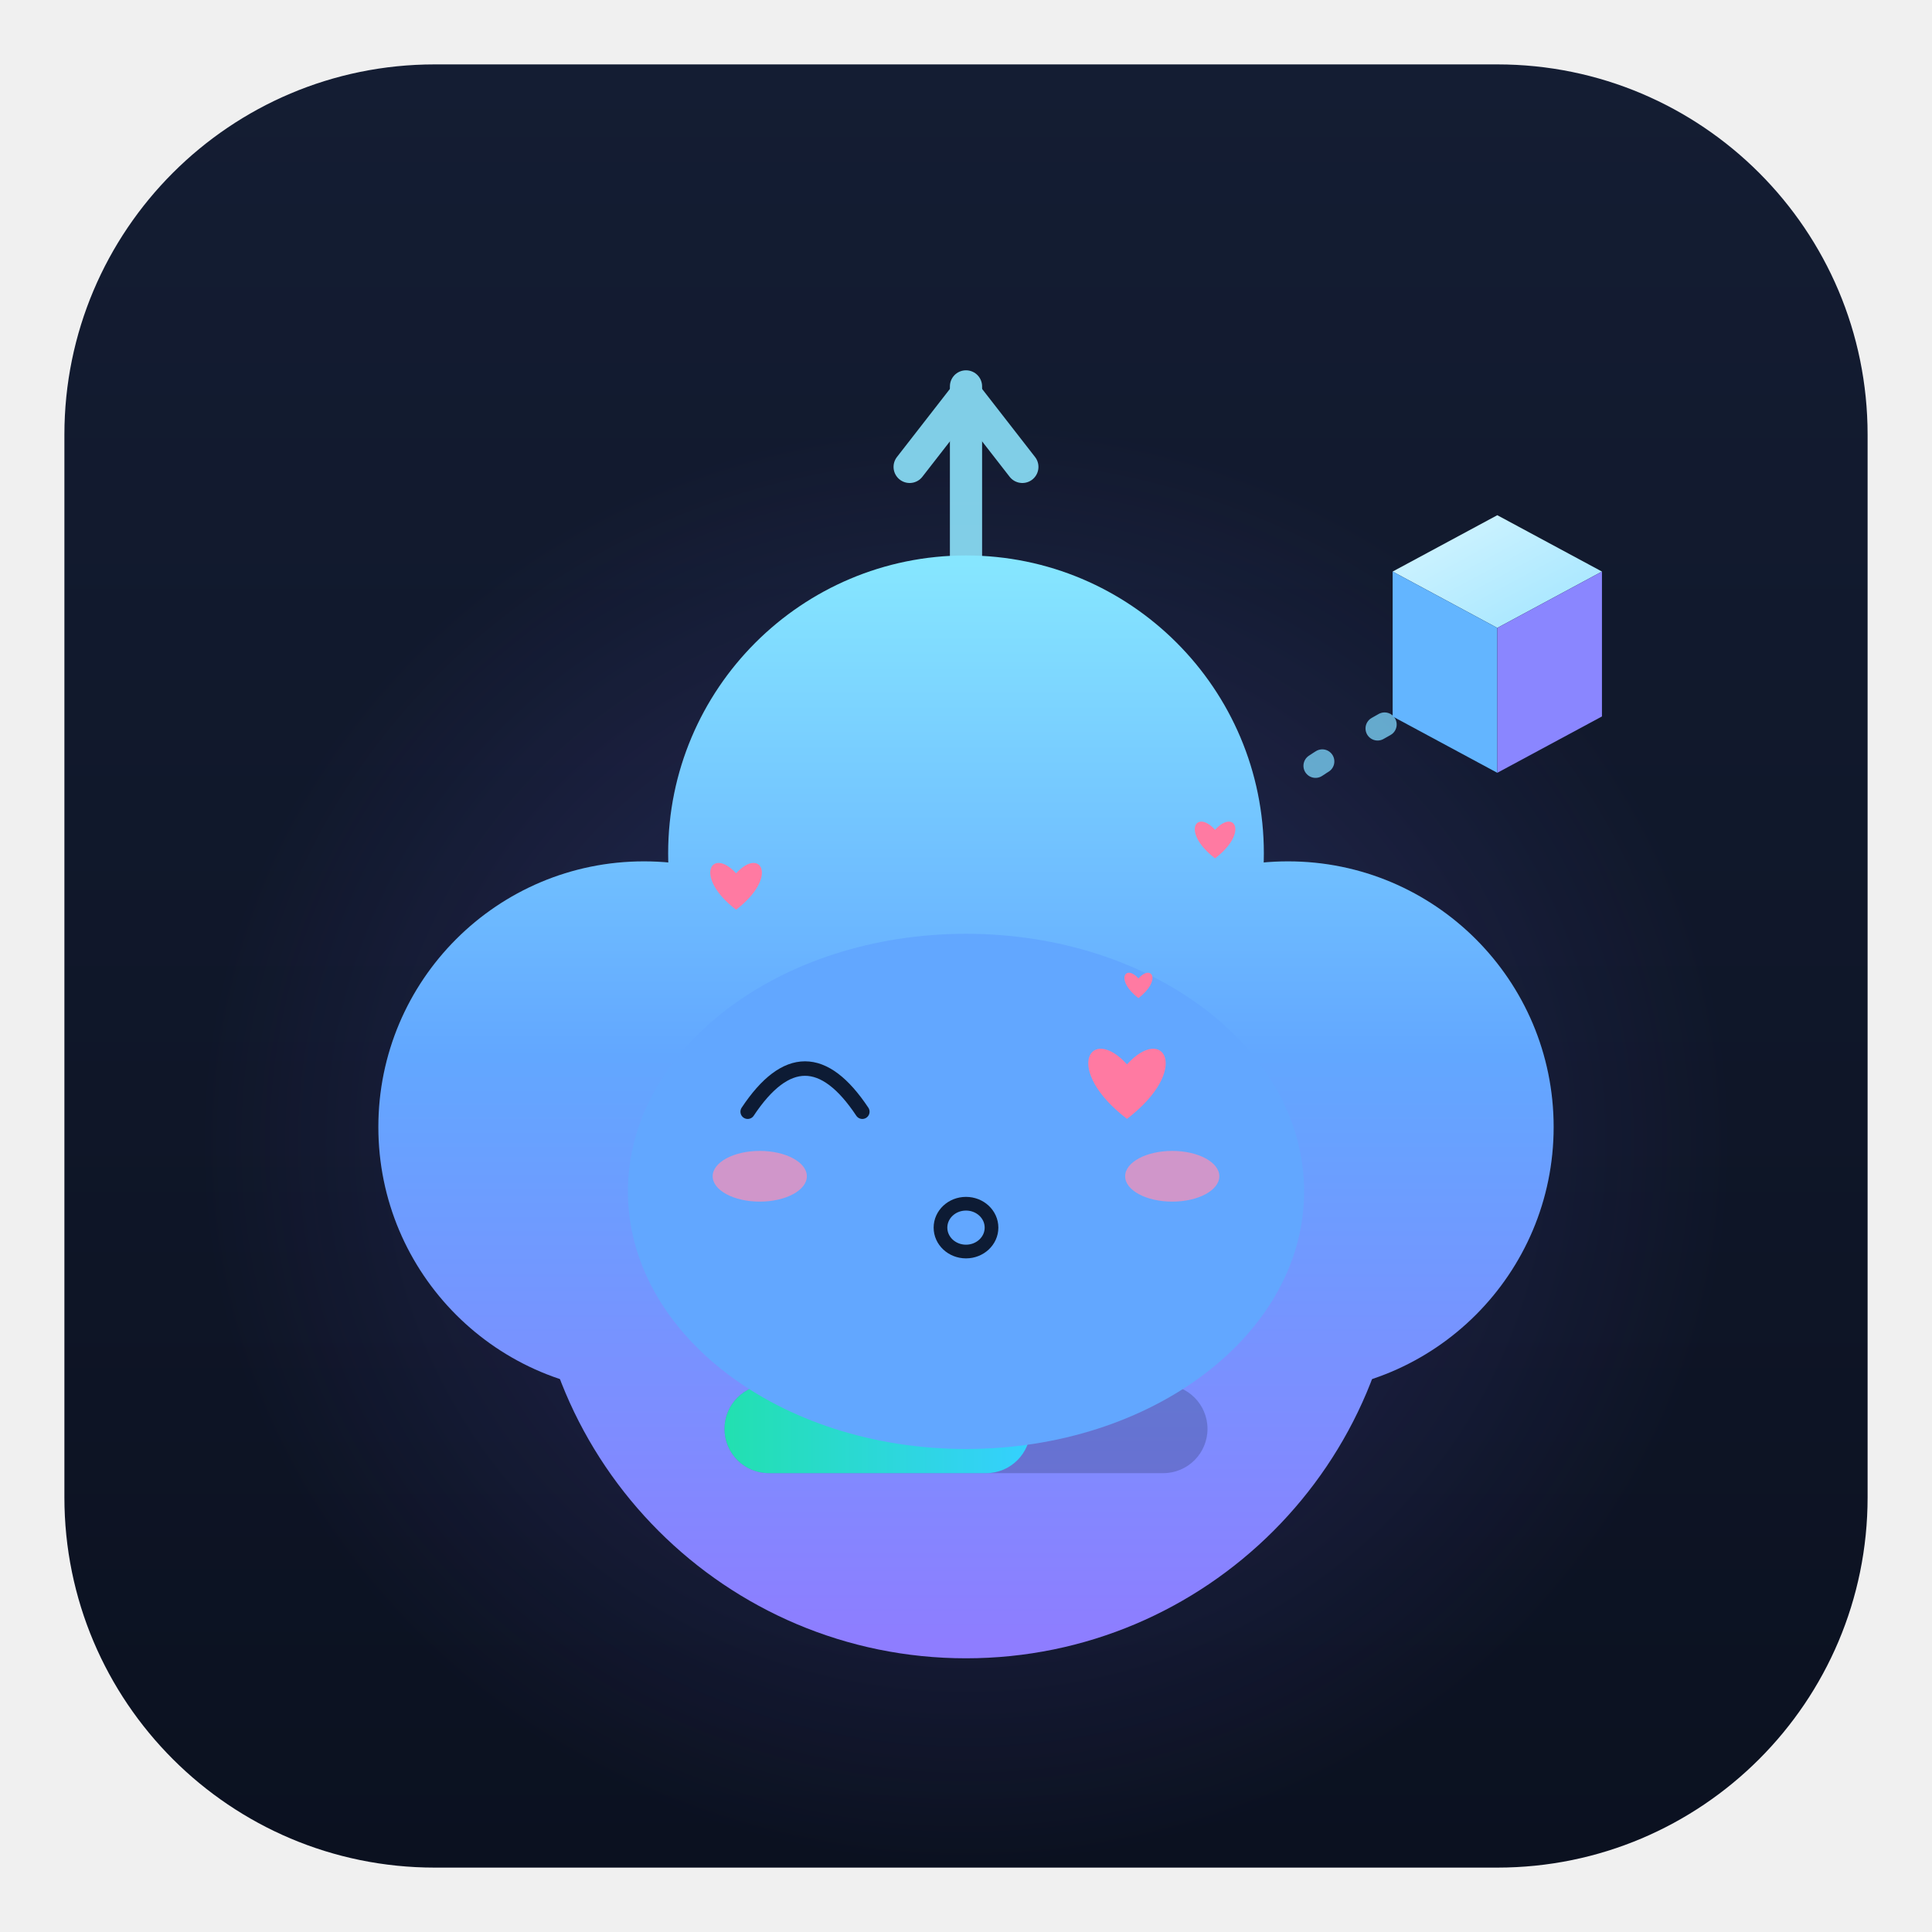
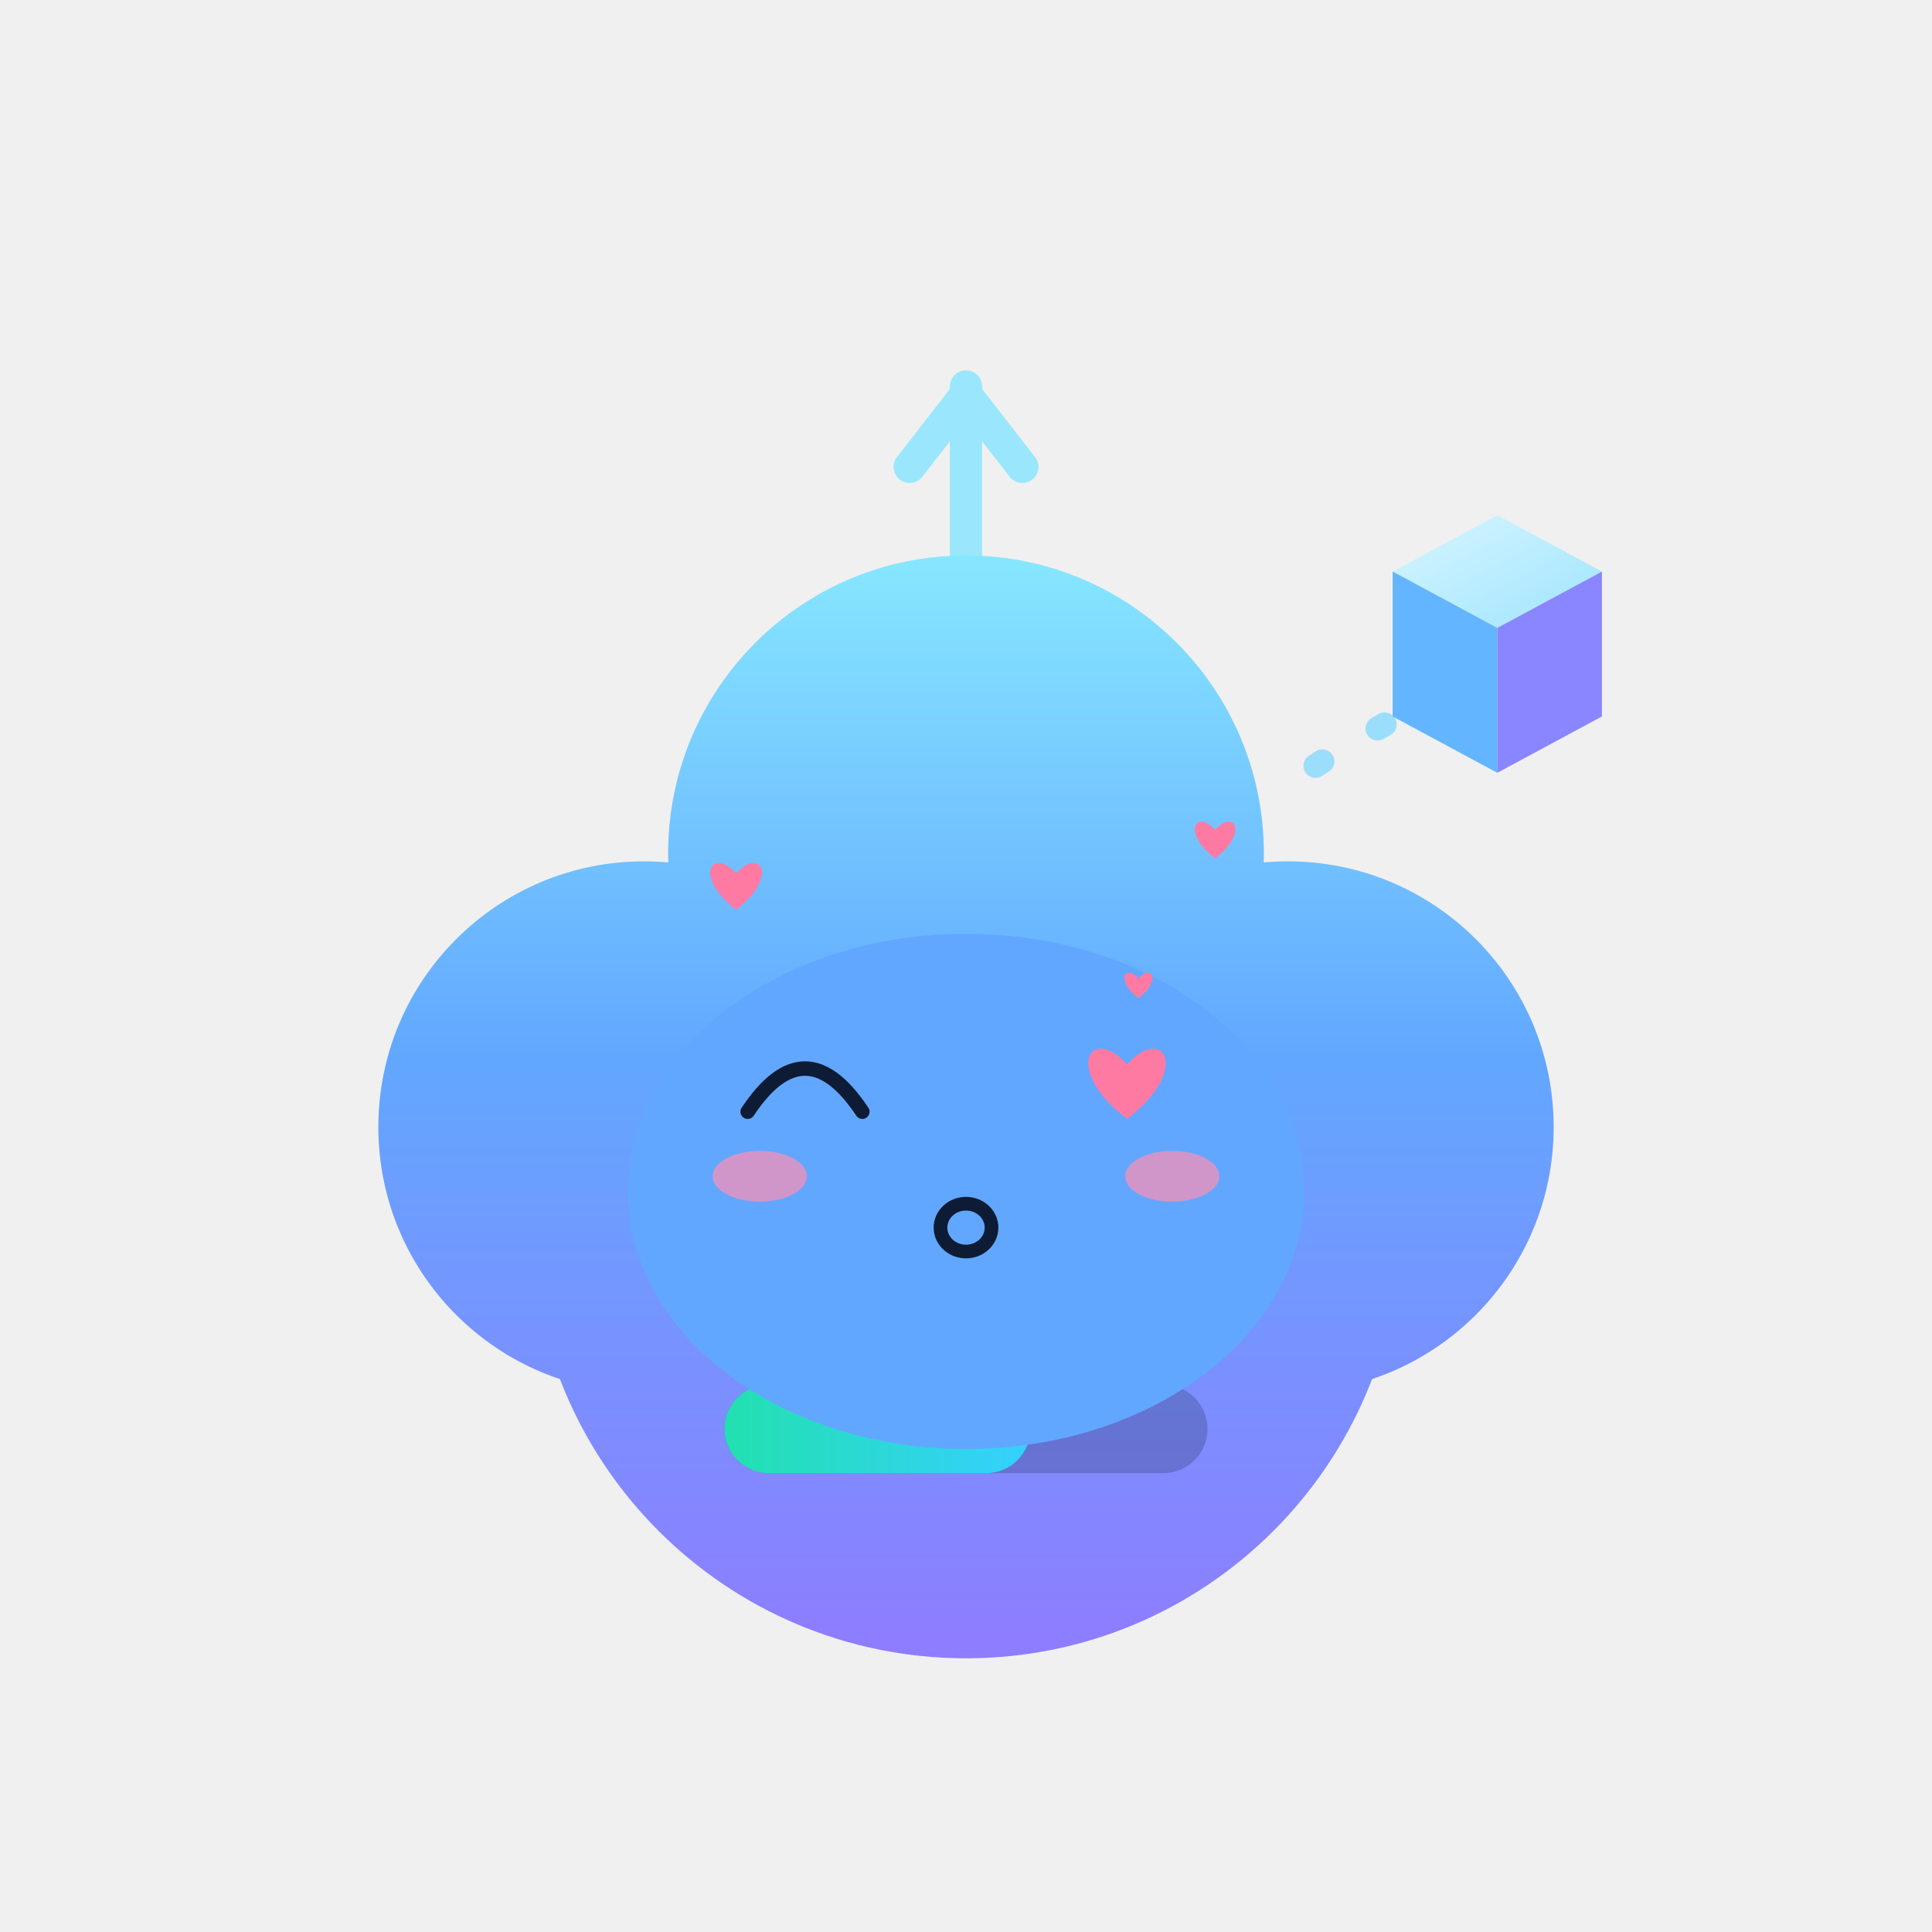
<svg xmlns="http://www.w3.org/2000/svg" viewBox="0 0 240 240" width="240" height="240" role="img" aria-label="以太兽 · 撒娇 Coquettish">
  <style>
.ex-motion { animation: ex-sway 2.4s ease-in-out infinite; transform-box: fill-box; transform-origin: 50% 50%; }
.ex-anim-tear { animation: ex-tear 1.8s ease-in infinite; transform-box: fill-box; transform-origin: center; }
.ex-anim-sweat { animation: ex-tear 1.5s ease-in infinite; transform-box: fill-box; transform-origin: center; }
.ex-anim-heart { animation: ex-heart 2.2s ease-out infinite; transform-box: fill-box; transform-origin: center; }
.ex-anim-spark { animation: ex-spark 1.9s ease-in-out infinite; transform-box: fill-box; transform-origin: center; }
.ex-anim-rain { animation: ex-rain 1.4s linear infinite; transform-box: fill-box; transform-origin: center; }
.ex-anim-confetti { animation: ex-confetti 2.4s linear infinite; transform-box: fill-box; transform-origin: center; }
.ex-anim-pulse { animation: ex-pulse 1.6s ease-in-out infinite; transform-box: fill-box; transform-origin: center; }
.ex-anim-knock { animation: ex-knock 0.55s ease-in-out infinite; transform-box: fill-box; transform-origin: center; }
.ex-anim-knockline { animation: ex-knockline 0.55s ease-out infinite; transform-box: fill-box; transform-origin: center; }
.ex-anim-palm { animation: ex-palm 0.9s ease-in-out infinite; transform-box: fill-box; transform-origin: center; }
.ex-anim-steam { animation: ex-steam 1.8s ease-out infinite; transform-box: fill-box; transform-origin: center; }
.ex-anim-shock { animation: ex-shock 0.5s ease-in-out infinite; transform-box: fill-box; transform-origin: center; }
.ex-anim-please { animation: ex-please 1.4s ease-in-out infinite; transform-box: fill-box; transform-origin: center; }
.ex-anim-drift { animation: ex-drift 4.5s ease-in-out infinite; transform-box: fill-box; transform-origin: center; }
@keyframes ex-sway { 0%,100% { transform: rotate(0deg); } 50% { transform: rotate(-2.5deg); } }
@keyframes ex-tear { 0% { transform: translateY(0); opacity: 0; } 18% { opacity: 1; } 100% { transform: translateY(8.25px); opacity: 0; } }
@keyframes ex-heart { 0% { transform: translateY(0) scale(.65); opacity: 0; } 20% { opacity: 1; } 100% { transform: translateY(-13.5px) scale(1.15); opacity: 0; } }
@keyframes ex-spark { 0%,100% { transform: scale(.6) rotate(0deg); opacity: .3; } 50% { transform: scale(1.15) rotate(25deg); opacity: 1; } }
@keyframes ex-rain { 0% { transform: translateY(0); opacity: 0; } 20% { opacity: 1; } 100% { transform: translateY(9px); opacity: 0; } }
@keyframes ex-confetti { 0% { transform: translateY(-4px) rotate(0deg); opacity: 1; } 100% { transform: translateY(14px) rotate(200deg); opacity: 0; } }
@keyframes ex-pulse { 0%,100% { transform: scale(1); opacity: .35; } 50% { transform: scale(1.18); opacity: .7; } }
@keyframes ex-knock { 0%,100% { transform: translateX(3.38px); } 35% { transform: translateX(0); } }
@keyframes ex-knockline { 0%,100% { transform: scaleX(.6); opacity: .35; } 35% { transform: scaleX(1); opacity: 1; } }
@keyframes ex-palm { 0%,100% { transform: translateY(0) rotate(0deg); } 50% { transform: translateY(-1px) rotate(-4deg); } }
@keyframes ex-steam { 0% { transform: translateY(0); opacity: .7; } 100% { transform: translateY(-7px); opacity: 0; } }
@keyframes ex-shock { 0%,100% { transform: scaleX(.7); opacity: .4; } 50% { transform: scaleX(1.25); opacity: 1; } }
@keyframes ex-please { 0%,100% { transform: translateY(0); } 50% { transform: translateY(-1.5px); } }
@keyframes ex-drift { 0%,100% { transform: translateY(0); } 50% { transform: translateY(-1.5px); } }
@media (prefers-reduced-motion: reduce) {
  .ex-motion, [class*="ex-anim-"] { animation: none !important; }
}
</style>
  <g class="ex-motion ex-coquettish">
    <g class="ex-base">
      <defs>
-         <linearGradient id="auBg" x1="0" y1="0" x2="0" y2="1">
-           <stop offset="0" stop-color="#141d33" />
-           <stop offset="1" stop-color="#0b1120" />
-         </linearGradient>
-         <radialGradient id="auGlow" cx="0.5" cy="0.5" r="0.5">
-           <stop offset="0" stop-color="#4fd1ff" stop-opacity="0.26" />
-           <stop offset="0.6" stop-color="#7c6cff" stop-opacity="0.10" />
-           <stop offset="1" stop-color="#7c6cff" stop-opacity="0" />
-         </radialGradient>
        <linearGradient id="auBody" gradientUnits="userSpaceOnUse" x1="120" y1="70" x2="120" y2="206">
          <stop offset="0" stop-color="#86e6ff" />
          <stop offset="0.45" stop-color="#62a7ff" />
          <stop offset="1" stop-color="#8f7cff" />
        </linearGradient>
        <linearGradient id="auCubeTop" x1="0" y1="0" x2="1" y2="1">
          <stop offset="0" stop-color="#d7f6ff" />
          <stop offset="1" stop-color="#9fe4ff" />
        </linearGradient>
        <linearGradient id="auBar" x1="0" y1="0" x2="1" y2="0">
          <stop offset="0" stop-color="#22e0b0" />
          <stop offset="1" stop-color="#35d0ff" />
        </linearGradient>
      </defs>
-       <rect x="8" y="8" width="224" height="224" rx="46" fill="url(#auBg)" />
-       <ellipse cx="120" cy="142" rx="96" ry="90" fill="url(#auGlow)" />
      <g stroke="#8fe6ff" stroke-width="4" stroke-linecap="round" fill="none" opacity="0.88">
        <path d="M120 70 V48" />
        <path d="M113 58 L120 49 L127 58" stroke-linejoin="round" />
      </g>
      <g fill="url(#auBody)">
        <circle cx="120" cy="152" r="54" />
        <circle cx="80" cy="140" r="33" />
        <circle cx="160" cy="140" r="33" />
        <circle cx="120" cy="106" r="37" />
      </g>
      <g fill="#0d1b34">
        <ellipse cx="100" cy="136" rx="7.5" ry="9.5" />
        <ellipse cx="140" cy="136" rx="7.5" ry="9.5" />
      </g>
      <g fill="#ffffff" opacity="0.92">
        <circle cx="97" cy="131.5" r="2.6" />
        <circle cx="137" cy="131.5" r="2.6" />
      </g>
      <path d="M111 153 q 9 9 18 0" fill="none" stroke="#0d1b34" stroke-width="3.4" stroke-linecap="round" />
      <rect x="90" y="172" width="60" height="11" rx="5.5" fill="#0d1b34" opacity="0.22" />
      <rect x="90" y="172" width="38" height="11" rx="5.5" fill="url(#auBar)">
    
  </rect>
      <path d="M172 90 q -9 5 -14 9" fill="none" stroke="#7fd8ff" stroke-width="3" stroke-linecap="round" stroke-dasharray="1 8" opacity="0.75" />
      <g>
        <path d="M186 64 L199 71 L186 78 L173 71 Z" fill="url(#auCubeTop)" />
        <path d="M173 71 L186 78 L186 96 L173 89 Z" fill="#63b5ff" />
        <path d="M186 78 L199 71 L199 89 L186 96 Z" fill="#8a86ff" />
      </g>
    </g>
    <g class="ex-face">
      <ellipse cx="120" cy="148" rx="42" ry="32" fill="#62A7FF" />
      <path d="M 92.88,138.1 Q 100,127.38 107.12,138.1" fill="none" stroke="#0D1B34" stroke-width="1.8" stroke-linecap="round" />
      <path class="ex-anim-pulse" style="animation-delay:0s" d="M 140,138.99 C 131.97,132.85 135.43,127.18 140,132.22 C 144.57,127.18 148.03,132.85 140,138.99 Z" fill="#FF7AA2" />
      <ellipse cx="120" cy="152.5" rx="3.17" ry="2.97" fill="none" stroke="#0D1B34" stroke-width="1.7" />
      <ellipse class="ex-anim-pulse" cx="94.38" cy="146.12" rx="5.85" ry="3.15" fill="#FF8FB3" opacity="0.7" />
      <ellipse class="ex-anim-pulse" cx="145.62" cy="146.12" rx="5.85" ry="3.15" fill="#FF8FB3" opacity="0.7" />
      <path class="ex-anim-heart" style="animation-delay:0.0s" d="M 91.44,113.01 C 86.08,108.91 88.39,105.13 91.44,108.49 C 94.48,105.13 96.8,108.91 91.44,113.01 Z" fill="#FF7AA2" />
      <path class="ex-anim-heart" style="animation-delay:0.7s" d="M 150.94,106.63 C 146.73,103.41 148.55,100.44 150.94,103.08 C 153.33,100.44 155.15,103.41 150.94,106.63 Z" fill="#FF7AA2" />
      <path class="ex-anim-heart" style="animation-delay:1.3s" d="M 141.42,123.99 C 138.51,121.77 139.77,119.72 141.42,121.54 C 143.07,119.72 144.33,121.77 141.42,123.99 Z" fill="#FF7AA2" />
    </g>
  </g>
</svg>
